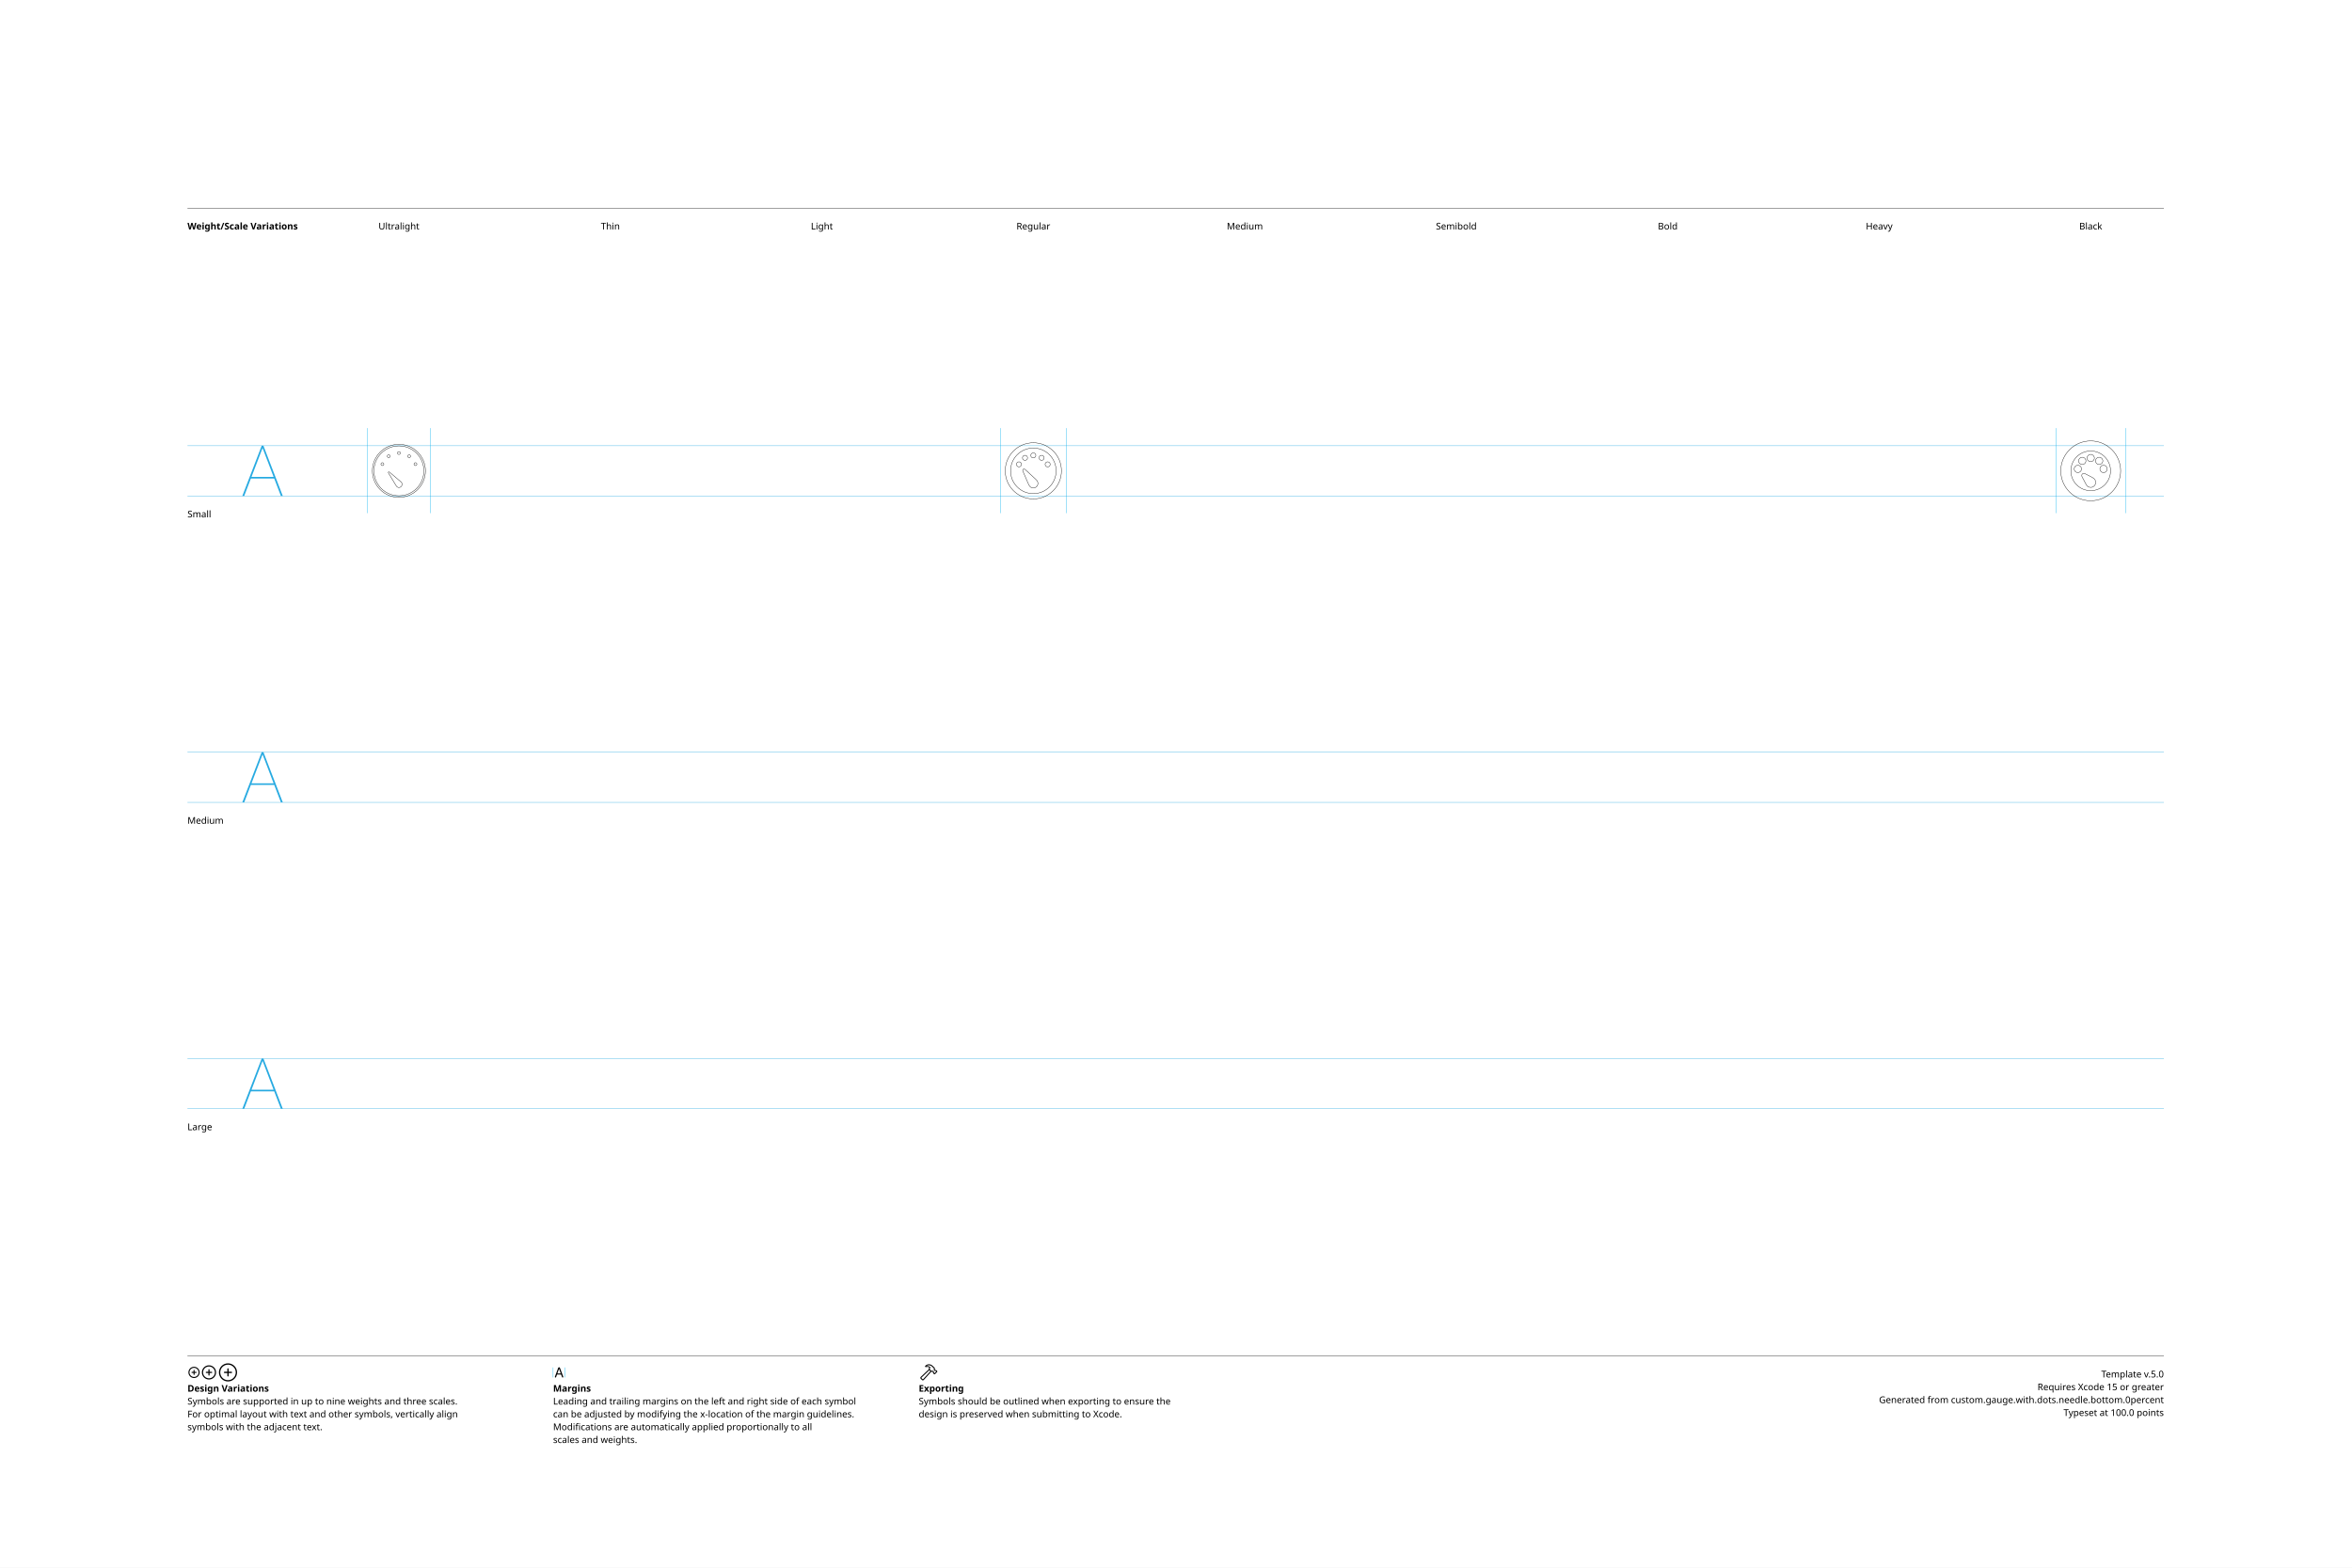
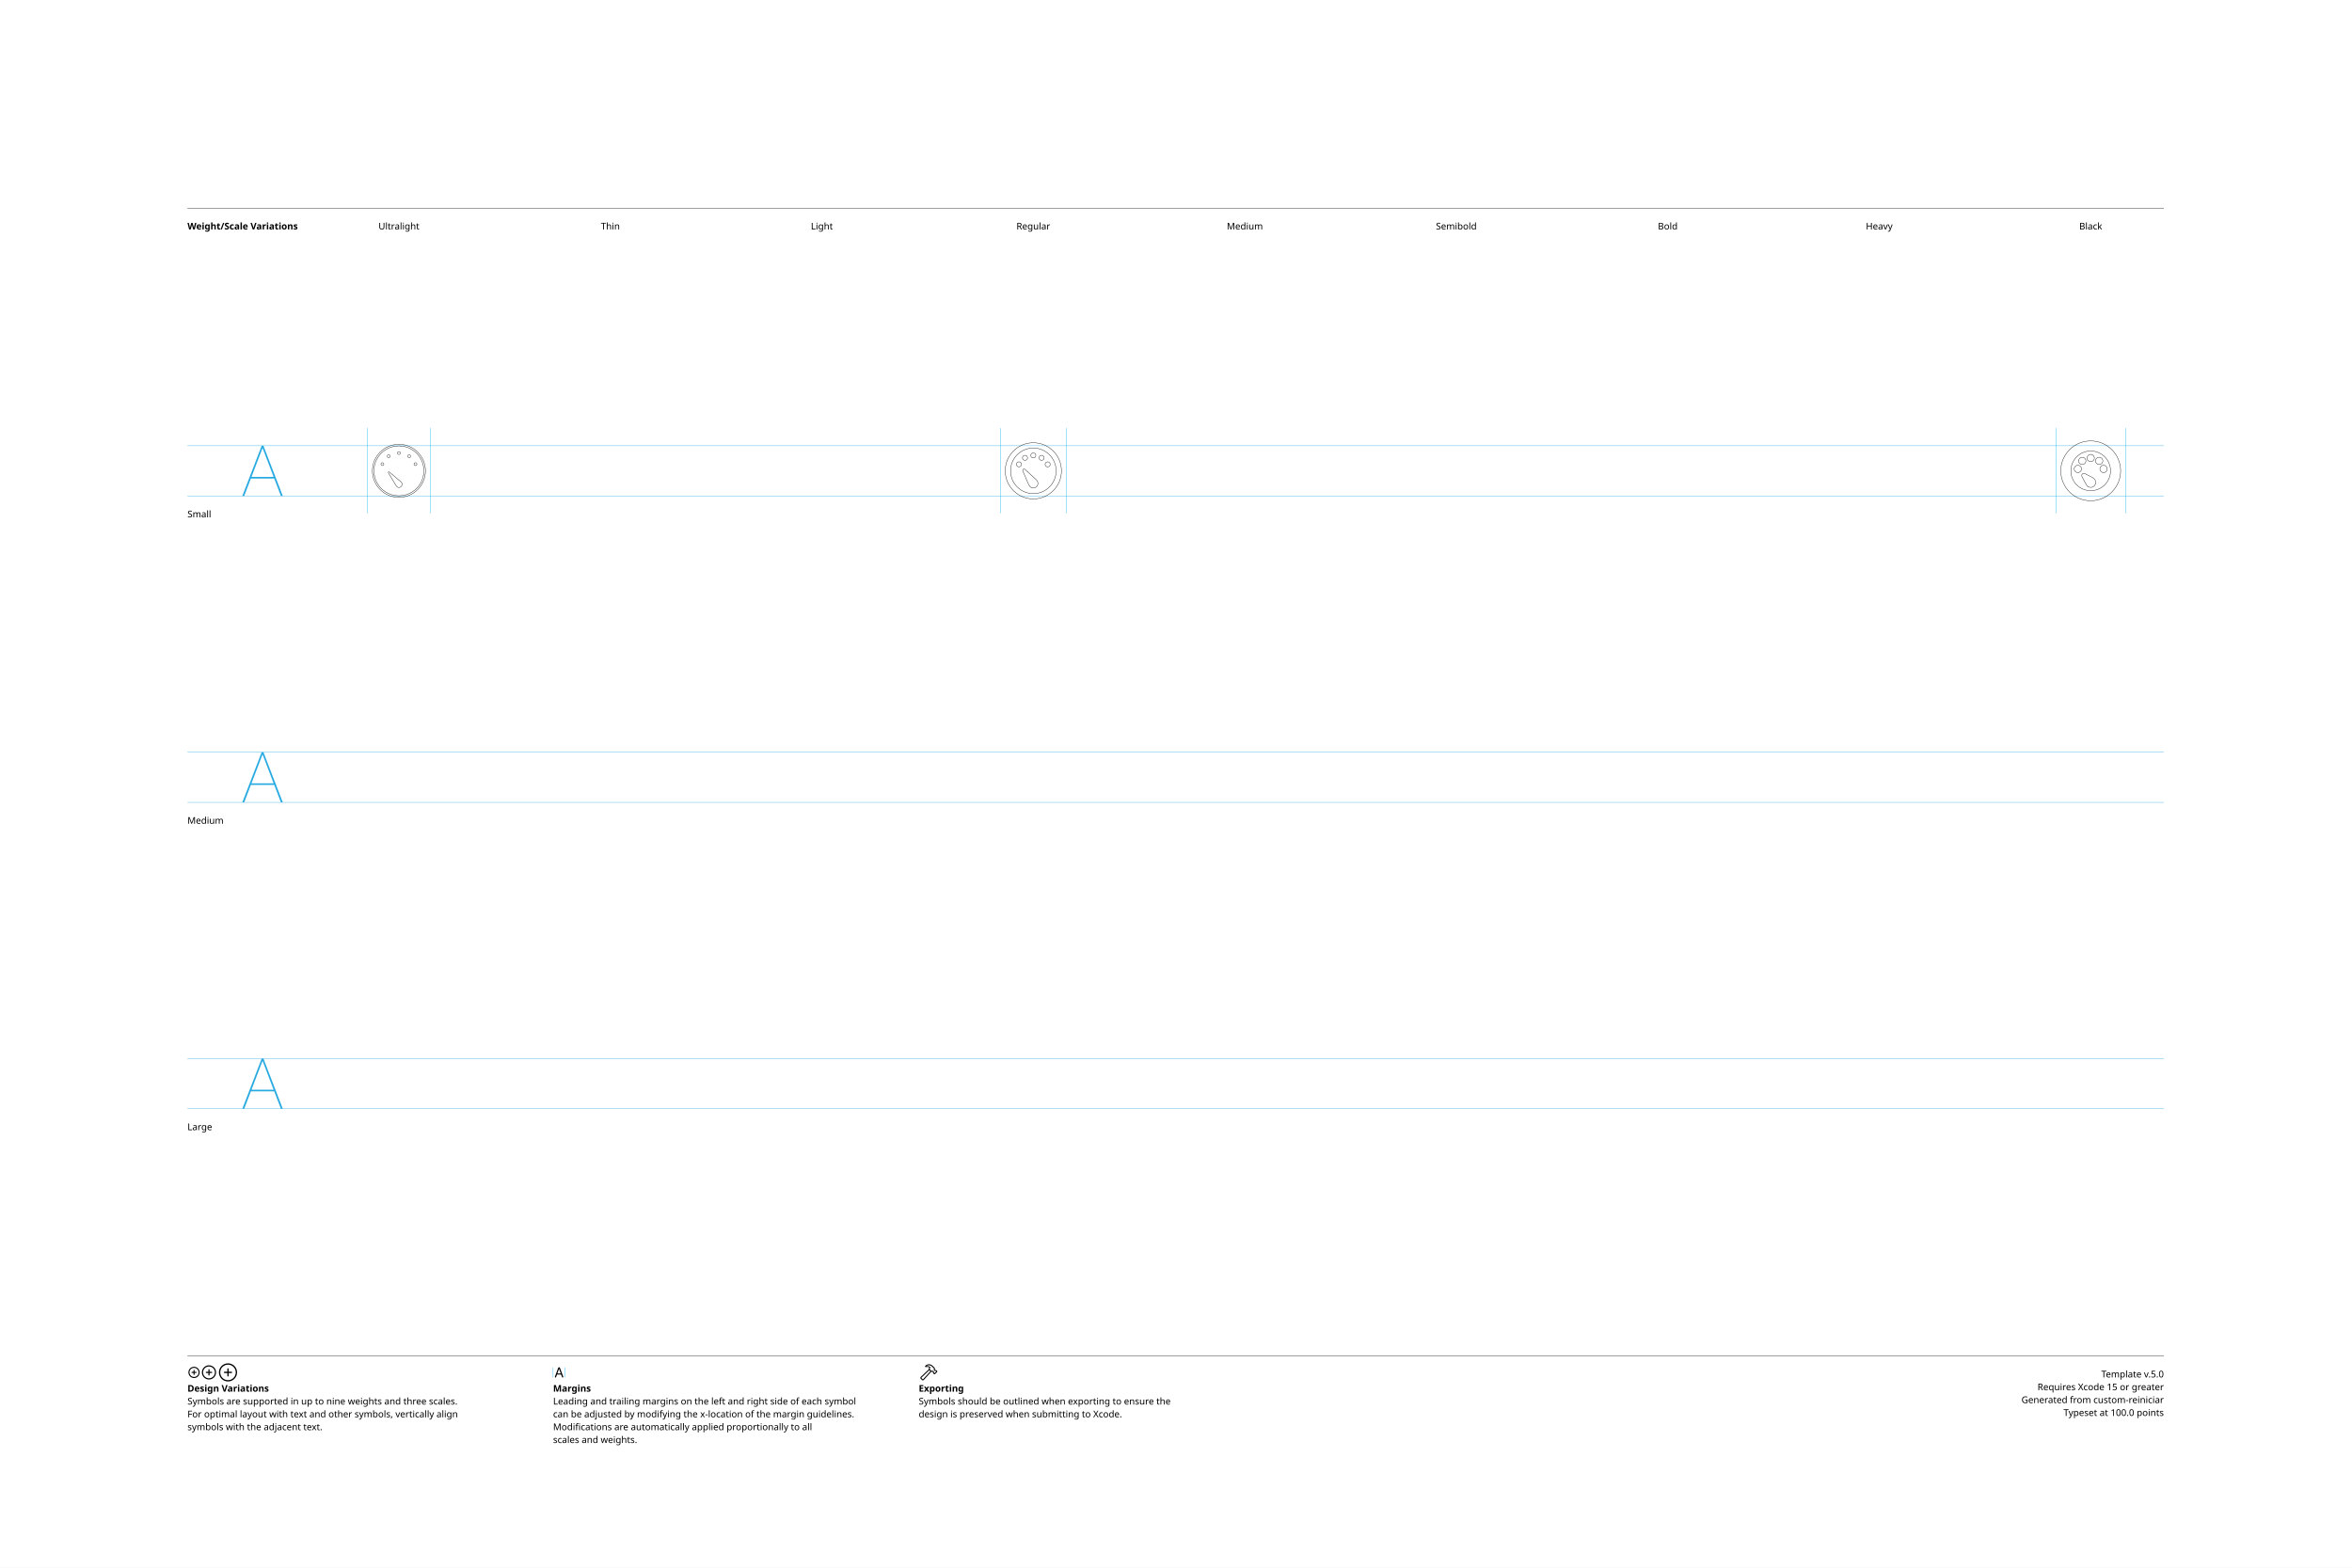
<svg xmlns="http://www.w3.org/2000/svg" version="1.1" viewBox="0 0 3300 2200">
  <style>.monochrome-0 {-sfsymbols-motion-group:2;-sfsymbols-always-pulses:true;-sfsymbols-layer-tags:3e72fb5445ed6e47 gauge.with.dots.needle.bottom.0percent}
.monochrome-1 {-sfsymbols-motion-group:1;-sfsymbols-layer-tags:3e72fb5445ed6e47}
.monochrome-2 {-sfsymbols-motion-group:0;-sfsymbols-layer-tags:3e72fb5445ed6e47 gauge.with.dots.needle.bottom.0percent}

.multicolor-0:tintColor {-sfsymbols-motion-group:2;-sfsymbols-always-pulses:true;-sfsymbols-layer-tags:3e72fb5445ed6e47 gauge.with.dots.needle.bottom.0percent}
.multicolor-1:tintColor {-sfsymbols-motion-group:1;-sfsymbols-layer-tags:3e72fb5445ed6e47}
.multicolor-2:tintColor {-sfsymbols-motion-group:0;-sfsymbols-layer-tags:3e72fb5445ed6e47 gauge.with.dots.needle.bottom.0percent}

- .hierarchical-0:secondary {-sfsymbols-motion-group:2;-sfsymbols-layer-tags:3e72fb5445ed6e47 gauge.with.dots.needle.bottom.0percent}
+ .hierarchical-0:primary {-sfsymbols-motion-group:2;-sfsymbols-layer-tags:3e72fb5445ed6e47 gauge.with.dots.needle.bottom.0percent}
.hierarchical-1:primary {-sfsymbols-motion-group:1;-sfsymbols-layer-tags:3e72fb5445ed6e47}
- .hierarchical-2:primary {-sfsymbols-motion-group:0;-sfsymbols-layer-tags:3e72fb5445ed6e47 gauge.with.dots.needle.bottom.0percent}
+ .hierarchical-2:secondary {-sfsymbols-motion-group:0;-sfsymbols-layer-tags:3e72fb5445ed6e47 gauge.with.dots.needle.bottom.0percent}

.SFSymbolsPreviewWireframe {fill:none;opacity:1.0;stroke:black;stroke-width:0.5}
</style>
  <g id="Notes">
    <rect height="2200" id="artboard" style="fill:white;opacity:1" width="3300" x="0" y="0" />
    <line style="fill:none;stroke:black;opacity:1;stroke-width:0.5;" x1="263" x2="3036" y1="292" y2="292" />
    <text style="stroke:none;fill:black;font-family:sans-serif;font-size:13;font-weight:bold;" transform="matrix(1 0 0 1 263 322)">Weight/Scale Variations</text>
    <text style="stroke:none;fill:black;font-family:sans-serif;font-size:13;text-anchor:middle;" transform="matrix(1 0 0 1 559.711 322)">Ultralight</text>
    <text style="stroke:none;fill:black;font-family:sans-serif;font-size:13;text-anchor:middle;" transform="matrix(1 0 0 1 856.422 322)">Thin</text>
    <text style="stroke:none;fill:black;font-family:sans-serif;font-size:13;text-anchor:middle;" transform="matrix(1 0 0 1 1153.13 322)">Light</text>
    <text style="stroke:none;fill:black;font-family:sans-serif;font-size:13;text-anchor:middle;" transform="matrix(1 0 0 1 1449.84 322)">Regular</text>
    <text style="stroke:none;fill:black;font-family:sans-serif;font-size:13;text-anchor:middle;" transform="matrix(1 0 0 1 1746.56 322)">Medium</text>
    <text style="stroke:none;fill:black;font-family:sans-serif;font-size:13;text-anchor:middle;" transform="matrix(1 0 0 1 2043.27 322)">Semibold</text>
    <text style="stroke:none;fill:black;font-family:sans-serif;font-size:13;text-anchor:middle;" transform="matrix(1 0 0 1 2339.98 322)">Bold</text>
    <text style="stroke:none;fill:black;font-family:sans-serif;font-size:13;text-anchor:middle;" transform="matrix(1 0 0 1 2636.69 322)">Heavy</text>
    <text style="stroke:none;fill:black;font-family:sans-serif;font-size:13;text-anchor:middle;" transform="matrix(1 0 0 1 2933.4 322)">Black</text>
    <line style="fill:none;stroke:black;opacity:1;stroke-width:0.5;" x1="263" x2="3036" y1="1903" y2="1903" />
    <g transform="matrix(0.2 0 0 0.2 263 1933)">
      <path d="m46.24 4.15c21.777 0 39.453-17.627 39.453-39.404s-17.676-39.404-39.453-39.404c-21.729 0-39.404 17.627-39.404 39.404s17.676 39.404 39.404 39.404Zm0-7.422c-17.676 0-31.934-14.307-31.934-31.982s14.258-31.982 31.934-31.982 31.982 14.307 31.982 31.982-14.307 31.982-31.982 31.982Zm-17.969-31.982c0 2.148 1.514 3.613 3.76 3.613h10.498v10.596c0 2.197 1.465 3.711 3.613 3.711 2.246 0 3.711-1.514 3.711-3.711v-10.596h10.596c2.197 0 3.711-1.465 3.711-3.613 0-2.197-1.514-3.711-3.711-3.711h-10.596v-10.547c0-2.246-1.465-3.76-3.711-3.76-2.148 0-3.613 1.514-3.613 3.76v10.547h-10.498c-2.246 0-3.76 1.514-3.76 3.711Z" />
    </g>
    <g transform="matrix(0.2 0 0 0.2 281.506 1933)">
      <path d="m58.545 14.551c27.49 0 49.805-22.314 49.805-49.805s-22.314-49.805-49.805-49.805-49.805 22.314-49.805 49.805 22.314 49.805 49.805 49.805Zm0-8.301c-22.949 0-41.504-18.555-41.504-41.504s18.555-41.504 41.504-41.504 41.504 18.555 41.504 41.504-18.555 41.504-41.504 41.504Zm-22.656-41.504c0 2.393 1.66 4.004 4.15 4.004h14.355v14.404c0 2.441 1.66 4.15 4.053 4.15 2.441 0 4.15-1.66 4.15-4.15v-14.404h14.404c2.441 0 4.15-1.611 4.15-4.004 0-2.441-1.709-4.15-4.15-4.15h-14.404v-14.355c0-2.49-1.709-4.199-4.15-4.199-2.393 0-4.053 1.709-4.053 4.199v14.355h-14.355c-2.49 0-4.15 1.709-4.15 4.15Z" />
    </g>
    <g transform="matrix(0.2 0 0 0.2 304.924 1933)">
      <path d="m74.853 28.32c35.107 0 63.623-28.467 63.623-63.574s-28.516-63.623-63.623-63.623-63.574 28.516-63.574 63.623 28.467 63.574 63.574 63.574Zm0-9.082c-30.127 0-54.492-24.365-54.492-54.492s24.365-54.492 54.492-54.492 54.492 24.365 54.492 54.492-24.365 54.492-54.492 54.492Zm-28.857-54.492c0 2.588 1.855 4.395 4.59 4.395h19.727v19.775c0 2.686 1.855 4.59 4.443 4.59 2.686 0 4.541-1.855 4.541-4.59v-19.775h19.775c2.686 0 4.59-1.807 4.59-4.395 0-2.734-1.855-4.59-4.59-4.59h-19.775v-19.727c0-2.734-1.855-4.639-4.541-4.639-2.588 0-4.443 1.904-4.443 4.639v19.727h-19.727c-2.734 0-4.59 1.855-4.59 4.59Z" />
    </g>
    <text style="stroke:none;fill:black;font-family:sans-serif;font-size:13;font-weight:bold;" transform="matrix(1 0 0 1 263 1953)">Design Variations</text>
    <text style="stroke:none;fill:black;font-family:sans-serif;font-size:13;" transform="matrix(1 0 0 1 263 1971)">Symbols are supported in up to nine weights and three scales.</text>
    <text style="stroke:none;fill:black;font-family:sans-serif;font-size:13;" transform="matrix(1 0 0 1 263 1989)">For optimal layout with text and other symbols, vertically align</text>
    <text style="stroke:none;fill:black;font-family:sans-serif;font-size:13;" transform="matrix(1 0 0 1 263 2007)">symbols with the adjacent text.</text>
    <line style="fill:none;stroke:#00AEEF;stroke-width:0.5;opacity:1.0;" x1="776" x2="776" y1="1919" y2="1933" />
    <g transform="matrix(0.2 0 0 0.2 776 1933)">
      <path d="m16.553 0.781c2.588 0 3.857-0.977 4.785-3.711l6.299-17.236h28.809l6.299 17.236c0.928 2.734 2.197 3.711 4.736 3.711 2.588 0 4.248-1.562 4.248-4.004 0-0.83-0.146-1.611-0.537-2.637l-22.9-60.986c-1.123-2.979-3.125-4.492-6.25-4.492-3.027 0-5.078 1.465-6.152 4.443l-22.9 61.084c-0.391 1.025-0.537 1.807-0.537 2.637 0 2.441 1.562 3.955 4.102 3.955Zm13.477-28.369 11.865-32.861h0.244l11.865 32.861Z" />
    </g>
    <line style="fill:none;stroke:#00AEEF;stroke-width:0.5;opacity:1.0;" x1="792.836" x2="792.836" y1="1919" y2="1933" />
    <text style="stroke:none;fill:black;font-family:sans-serif;font-size:13;font-weight:bold;" transform="matrix(1 0 0 1 776 1953)">Margins</text>
    <text style="stroke:none;fill:black;font-family:sans-serif;font-size:13;" transform="matrix(1 0 0 1 776 1971)">Leading and trailing margins on the left and right side of each symbol</text>
    <text style="stroke:none;fill:black;font-family:sans-serif;font-size:13;" transform="matrix(1 0 0 1 776 1989)">can be adjusted by modifying the x-location of the margin guidelines.</text>
    <text style="stroke:none;fill:black;font-family:sans-serif;font-size:13;" transform="matrix(1 0 0 1 776 2007)">Modifications are automatically applied proportionally to all</text>
    <text style="stroke:none;fill:black;font-family:sans-serif;font-size:13;" transform="matrix(1 0 0 1 776 2025)">scales and weights.</text>
    <g transform="matrix(0.2 0 0 0.2 1289 1933)">
      <path d="m14.209 9.326 8.496 8.545c4.297 4.346 9.229 4.053 13.867-1.074l53.467-58.935-4.834-4.883-53.076 58.398c-1.758 2.002-3.418 2.49-5.762 0.146l-5.859-5.811c-2.344-2.295-1.807-4.004 0.195-5.811l57.373-54.004-4.883-4.834-57.959 54.443c-4.932 4.59-5.322 9.473-1.025 13.818Zm32.08-90.967c-2.1 2.051-2.246 4.932-1.074 6.885 1.172 1.807 3.467 2.979 6.689 2.148 7.324-1.709 14.941-2.002 22.07 2.686l-2.93 7.275c-1.709 4.15-0.83 7.08 1.855 9.814l11.475 11.572c2.441 2.441 4.492 2.539 7.324 2.051l5.322-0.977 3.32 3.369-0.195 2.783c-0.195 2.49 0.439 4.395 2.881 6.787l3.809 3.711c2.393 2.393 5.469 2.539 7.812 0.195l14.551-14.6c2.344-2.344 2.246-5.322-0.146-7.715l-3.857-3.809c-2.393-2.393-4.248-3.174-6.641-2.979l-2.881 0.244-3.223-3.174 1.221-5.615c0.635-2.832-0.146-5.029-3.076-7.959l-10.986-10.938c-16.699-16.602-38.867-16.211-53.32-1.758Zm7.471 1.855c12.158-8.887 28.613-7.373 39.746 3.76l12.158 12.06c1.172 1.172 1.367 2.1 1.025 3.809l-1.611 7.422 7.52 7.422 4.932-0.293c1.27-0.049 1.66 0.049 2.637 1.025l2.881 2.881-12.207 12.207-2.881-2.881c-0.977-0.977-1.123-1.367-1.074-2.686l0.342-4.883-7.471-7.422-7.617 1.27c-1.611 0.342-2.344 0.195-3.564-0.977l-10.01-10.01c-1.27-1.172-1.416-2.002-0.635-3.857l4.395-10.449c-7.812-7.275-17.969-10.4-28.125-7.422-0.781 0.195-1.074-0.439-0.439-0.977Z" />
    </g>
    <text style="stroke:none;fill:black;font-family:sans-serif;font-size:13;font-weight:bold;" transform="matrix(1 0 0 1 1289 1953)">Exporting</text>
    <text style="stroke:none;fill:black;font-family:sans-serif;font-size:13;" transform="matrix(1 0 0 1 1289 1971)">Symbols should be outlined when exporting to ensure the</text>
    <text style="stroke:none;fill:black;font-family:sans-serif;font-size:13;" transform="matrix(1 0 0 1 1289 1989)">design is preserved when submitting to Xcode.</text>
    <text id="template-version" style="stroke:none;fill:black;font-family:sans-serif;font-size:13;text-anchor:end;" transform="matrix(1 0 0 1 3036 1933)">Template v.5.0</text>
    <text style="stroke:none;fill:black;font-family:sans-serif;font-size:13;text-anchor:end;" transform="matrix(1 0 0 1 3036 1951)">Requires Xcode 15 or greater</text>
-     <text id="descriptive-name" style="stroke:none;fill:black;font-family:sans-serif;font-size:13;text-anchor:end;" transform="matrix(1 0 0 1 3036 1969)">Generated from custom.gauge.with.dots.needle.bottom.0percent</text>
+     <text id="descriptive-name" style="stroke:none;fill:black;font-family:sans-serif;font-size:13;text-anchor:end;" transform="matrix(1 0 0 1 3036 1969)">Generated from custom-reiniciar</text>
    <text style="stroke:none;fill:black;font-family:sans-serif;font-size:13;text-anchor:end;" transform="matrix(1 0 0 1 3036 1987)">Typeset at 100.0 points</text>
    <text style="stroke:none;fill:black;font-family:sans-serif;font-size:13;" transform="matrix(1 0 0 1 263 726)">Small</text>
    <text style="stroke:none;fill:black;font-family:sans-serif;font-size:13;" transform="matrix(1 0 0 1 263 1156)">Medium</text>
    <text style="stroke:none;fill:black;font-family:sans-serif;font-size:13;" transform="matrix(1 0 0 1 263 1586)">Large</text>
  </g>
  <g id="Guides">
    <g id="H-reference" style="fill:#27AAE1;stroke:none;" transform="matrix(1 0 0 1 339 696)">
      <path d="M0.994 0L3.638 0L29.328-67.132L30.03-67.132L30.03-70.459L28.123-70.459ZM11.688-24.48L46.981-24.48L46.231-26.729L12.438-26.729ZM55.12 0L57.764 0L30.638-70.459L29.433-70.459L29.433-67.132Z" />
    </g>
    <line id="Baseline-S" style="fill:none;stroke:#27AAE1;opacity:1;stroke-width:0.5;" x1="263" x2="3036" y1="696" y2="696" />
    <line id="Capline-S" style="fill:none;stroke:#27AAE1;opacity:1;stroke-width:0.5;" x1="263" x2="3036" y1="625.541" y2="625.541" />
    <g id="H-reference" style="fill:#27AAE1;stroke:none;" transform="matrix(1 0 0 1 339 1126)">
      <path d="M0.994 0L3.638 0L29.328-67.132L30.03-67.132L30.03-70.459L28.123-70.459ZM11.688-24.48L46.981-24.48L46.231-26.729L12.438-26.729ZM55.12 0L57.764 0L30.638-70.459L29.433-70.459L29.433-67.132Z" />
    </g>
    <line id="Baseline-M" style="fill:none;stroke:#27AAE1;opacity:1;stroke-width:0.5;" x1="263" x2="3036" y1="1126" y2="1126" />
    <line id="Capline-M" style="fill:none;stroke:#27AAE1;opacity:1;stroke-width:0.5;" x1="263" x2="3036" y1="1055.54" y2="1055.54" />
    <g id="H-reference" style="fill:#27AAE1;stroke:none;" transform="matrix(1 0 0 1 339 1556)">
      <path d="M0.994 0L3.638 0L29.328-67.132L30.03-67.132L30.03-70.459L28.123-70.459ZM11.688-24.48L46.981-24.48L46.231-26.729L12.438-26.729ZM55.12 0L57.764 0L30.638-70.459L29.433-70.459L29.433-67.132Z" />
    </g>
    <line id="Baseline-L" style="fill:none;stroke:#27AAE1;opacity:1;stroke-width:0.5;" x1="263" x2="3036" y1="1556" y2="1556" />
    <line id="Capline-L" style="fill:none;stroke:#27AAE1;opacity:1;stroke-width:0.5;" x1="263" x2="3036" y1="1485.54" y2="1485.54" />
    <line id="right-margin-Black-S" style="fill:none;stroke:#00AEEF;stroke-width:0.5;opacity:1.0;" x1="2982.23" x2="2982.23" y1="600.785" y2="720.121" />
    <line id="left-margin-Black-S" style="fill:none;stroke:#00AEEF;stroke-width:0.5;opacity:1.0;" x1="2884.57" x2="2884.57" y1="600.785" y2="720.121" />
    <line id="right-margin-Regular-S" style="fill:none;stroke:#00AEEF;stroke-width:0.5;opacity:1.0;" x1="1496.11" x2="1496.11" y1="600.785" y2="720.121" />
    <line id="left-margin-Regular-S" style="fill:none;stroke:#00AEEF;stroke-width:0.5;opacity:1.0;" x1="1403.58" x2="1403.58" y1="600.785" y2="720.121" />
    <line id="right-margin-Ultralight-S" style="fill:none;stroke:#00AEEF;stroke-width:0.5;opacity:1.0;" x1="603.773" x2="603.773" y1="600.785" y2="720.121" />
    <line id="left-margin-Ultralight-S" style="fill:none;stroke:#00AEEF;stroke-width:0.5;opacity:1.0;" x1="515.649" x2="515.649" y1="600.785" y2="720.121" />
  </g>
  <g id="Symbols">
    <g id="Black-S" transform="matrix(1 0 0 1 2884.57 696)">
-       <path class="monochrome-0 multicolor-0:tintColor hierarchical-0:secondary SFSymbolsPreviewWireframe" d="M30.811-32.812C33.643-32.812 35.938-35.107 35.938-37.94C35.938-40.772 33.643-43.066 30.811-43.066C27.979-43.066 25.684-40.772 25.684-37.94C25.684-35.107 27.979-32.812 30.811-32.812ZM36.963-44.092C39.795-44.092 42.09-46.387 42.09-49.219C42.09-52.051 39.795-54.346 36.963-54.346C34.131-54.346 31.836-52.051 31.836-49.219C31.836-46.387 34.131-44.092 36.963-44.092ZM48.828-48.096C51.66-48.096 53.955-50.391 53.955-53.223C53.955-56.055 51.66-58.35 48.828-58.35C45.996-58.35 43.701-56.055 43.701-53.223C43.701-50.391 45.996-48.096 48.828-48.096ZM60.693-44.092C63.525-44.092 65.82-46.387 65.82-49.219C65.82-52.051 63.525-54.346 60.693-54.346C57.861-54.346 55.566-52.051 55.566-49.219C55.566-46.387 57.861-44.092 60.693-44.092ZM66.846-32.812C69.678-32.812 71.973-35.107 71.973-37.94C71.973-40.772 69.678-43.066 66.846-43.066C64.014-43.066 61.719-40.772 61.719-37.94C61.719-35.107 64.014-32.812 66.846-32.812Z" />
+       <path class="monochrome-0 multicolor-0:tintColor hierarchical-0:primary SFSymbolsPreviewWireframe" d="M30.811-32.812C33.643-32.812 35.938-35.107 35.938-37.94C35.938-40.772 33.643-43.066 30.811-43.066C27.979-43.066 25.684-40.772 25.684-37.94C25.684-35.107 27.979-32.812 30.811-32.812ZM36.963-44.092C39.795-44.092 42.09-46.387 42.09-49.219C42.09-52.051 39.795-54.346 36.963-54.346C34.131-54.346 31.836-52.051 31.836-49.219C31.836-46.387 34.131-44.092 36.963-44.092ZM48.828-48.096C51.66-48.096 53.955-50.391 53.955-53.223C53.955-56.055 51.66-58.35 48.828-58.35C45.996-58.35 43.701-56.055 43.701-53.223C43.701-50.391 45.996-48.096 48.828-48.096ZM60.693-44.092C63.525-44.092 65.82-46.387 65.82-49.219C65.82-52.051 63.525-54.346 60.693-54.346C57.861-54.346 55.566-52.051 55.566-49.219C55.566-46.387 57.861-44.092 60.693-44.092ZM66.846-32.812C69.678-32.812 71.973-35.107 71.973-37.94C71.973-40.772 69.678-43.066 66.846-43.066C64.014-43.066 61.719-40.772 61.719-37.94C61.719-35.107 64.014-32.812 66.846-32.812Z" />
      <path class="monochrome-1 multicolor-1:tintColor hierarchical-1:primary SFSymbolsPreviewWireframe" d="M48.828-12.06C52.734-12.06 55.81-15.185 55.81-19.043C55.81-21.924 54.541-24.17 50.928-26.074L41.309-31.055C39.6-31.982 38.184-31.885 37.109-30.811C36.035-29.736 35.938-28.32 36.865-26.611L41.895-17.041C43.555-13.916 45.117-12.06 48.828-12.06Z" />
-       <path class="monochrome-2 multicolor-2:tintColor hierarchical-2:primary SFSymbolsPreviewWireframe" d="M48.828 6.738C72.022 6.738 90.82-12.06 90.82-35.254C90.82-58.447 72.022-77.246 48.828-77.246C25.635-77.246 6.836-58.447 6.836-35.254C6.836-12.06 25.635 6.738 48.828 6.738ZM48.828-7.422C33.447-7.422 20.996-19.873 20.996-35.254C20.996-50.635 33.447-63.086 48.828-63.086C64.209-63.086 76.66-50.635 76.66-35.254C76.66-19.873 64.209-7.422 48.828-7.422Z" />
+       <path class="monochrome-2 multicolor-2:tintColor hierarchical-2:secondary SFSymbolsPreviewWireframe" d="M48.828 6.738C72.022 6.738 90.82-12.06 90.82-35.254C90.82-58.447 72.022-77.246 48.828-77.246C25.635-77.246 6.836-58.447 6.836-35.254C6.836-12.06 25.635 6.738 48.828 6.738ZM48.828-7.422C33.447-7.422 20.996-19.873 20.996-35.254C20.996-50.635 33.447-63.086 48.828-63.086C64.209-63.086 76.66-50.635 76.66-35.254C76.66-19.873 64.209-7.422 48.828-7.422Z" />
    </g>
    <g id="Regular-S" transform="matrix(1 0 0 1 1403.58 696)">
-       <path class="monochrome-0 multicolor-0:tintColor hierarchical-0:secondary SFSymbolsPreviewWireframe" d="M26.074-40.82C28.027-40.82 29.639-42.432 29.639-44.385C29.639-46.338 28.027-47.949 26.074-47.949C24.121-47.949 22.51-46.338 22.51-44.385C22.51-42.432 24.121-40.82 26.074-40.82ZM34.57-49.951C36.523-49.951 38.135-51.562 38.135-53.516C38.135-55.469 36.523-57.08 34.57-57.08C32.617-57.08 31.006-55.469 31.006-53.516C31.006-51.562 32.617-49.951 34.57-49.951ZM46.191-53.369C48.145-53.369 49.805-54.98 49.805-56.934C49.805-58.887 48.145-60.498 46.191-60.498C44.238-60.498 42.627-58.887 42.627-56.934C42.627-54.98 44.238-53.369 46.191-53.369ZM57.861-49.951C59.815-49.951 61.426-51.562 61.426-53.516C61.426-55.469 59.815-57.08 57.861-57.08C55.908-57.08 54.248-55.469 54.248-53.516C54.248-51.562 55.908-49.951 57.861-49.951ZM66.357-40.82C68.311-40.82 69.922-42.432 69.922-44.385C69.922-46.338 68.311-47.949 66.357-47.949C64.404-47.949 62.793-46.338 62.793-44.385C62.793-42.432 64.404-40.82 66.357-40.82Z" />
+       <path class="monochrome-0 multicolor-0:tintColor hierarchical-0:primary SFSymbolsPreviewWireframe" d="M26.074-40.82C28.027-40.82 29.639-42.432 29.639-44.385C29.639-46.338 28.027-47.949 26.074-47.949C24.121-47.949 22.51-46.338 22.51-44.385C22.51-42.432 24.121-40.82 26.074-40.82ZM34.57-49.951C36.523-49.951 38.135-51.562 38.135-53.516C38.135-55.469 36.523-57.08 34.57-57.08C32.617-57.08 31.006-55.469 31.006-53.516C31.006-51.562 32.617-49.951 34.57-49.951ZM46.191-53.369C48.145-53.369 49.805-54.98 49.805-56.934C49.805-58.887 48.145-60.498 46.191-60.498C44.238-60.498 42.627-58.887 42.627-56.934C42.627-54.98 44.238-53.369 46.191-53.369ZM57.861-49.951C59.815-49.951 61.426-51.562 61.426-53.516C61.426-55.469 59.815-57.08 57.861-57.08C55.908-57.08 54.248-55.469 54.248-53.516C54.248-51.562 55.908-49.951 57.861-49.951ZM66.357-40.82C68.311-40.82 69.922-42.432 69.922-44.385C69.922-46.338 68.311-47.949 66.357-47.949C64.404-47.949 62.793-46.338 62.793-44.385C62.793-42.432 64.404-40.82 66.357-40.82Z" />
      <path class="monochrome-1 multicolor-1:tintColor hierarchical-1:primary SFSymbolsPreviewWireframe" d="M46.191-11.23C49.805-11.23 52.685-14.111 52.685-17.529C52.685-19.873 51.855-21.387 49.463-23.584L34.766-37.109C33.887-37.94 32.861-37.94 32.129-37.5C31.396-37.012 31.055-35.986 31.543-34.863L39.453-16.602C40.772-13.574 42.627-11.23 46.191-11.23Z" />
-       <path class="monochrome-2 multicolor-2:tintColor hierarchical-2:primary SFSymbolsPreviewWireframe" d="M46.24 4.15C68.018 4.15 85.693-13.477 85.693-35.254C85.693-57.031 68.018-74.658 46.24-74.658C24.512-74.658 6.836-57.031 6.836-35.254C6.836-13.477 24.512 4.15 46.24 4.15ZM46.24-3.271C28.564-3.271 14.307-17.578 14.307-35.254C14.307-52.93 28.564-67.236 46.24-67.236C63.916-67.236 78.223-52.93 78.223-35.254C78.223-17.578 63.916-3.271 46.24-3.271Z" />
+       <path class="monochrome-2 multicolor-2:tintColor hierarchical-2:secondary SFSymbolsPreviewWireframe" d="M46.24 4.15C68.018 4.15 85.693-13.477 85.693-35.254C85.693-57.031 68.018-74.658 46.24-74.658C24.512-74.658 6.836-57.031 6.836-35.254C6.836-13.477 24.512 4.15 46.24 4.15ZM46.24-3.271C28.564-3.271 14.307-17.578 14.307-35.254C14.307-52.93 28.564-67.236 46.24-67.236C63.916-67.236 78.223-52.93 78.223-35.254C78.223-17.578 63.916-3.271 46.24-3.271Z" />
    </g>
    <g id="Ultralight-S" transform="matrix(1 0 0 1 515.649 696)">
-       <path class="monochrome-0 multicolor-0:tintColor hierarchical-0:secondary SFSymbolsPreviewWireframe" d="M20.898-42.637C21.988-42.637 22.918-43.567 22.918-44.657C22.918-45.793 21.988-46.678 20.898-46.678C19.762-46.678 18.832-45.793 18.832-44.657C18.832-43.567 19.762-42.637 20.898-42.637ZM29.757-53.766C30.847-53.766 31.777-54.65 31.777-55.786C31.777-56.922 30.847-57.807 29.757-57.807C28.621-57.807 27.691-56.922 27.691-55.786C27.691-54.65 28.621-53.766 29.757-53.766ZM44.057-58.228C45.193-58.228 46.081-59.158 46.081-60.294C46.081-61.384 45.193-62.314 44.057-62.314C42.921-62.314 42.037-61.384 42.037-60.294C42.037-59.158 42.921-58.228 44.057-58.228ZM58.361-53.766C59.497-53.766 60.427-54.65 60.427-55.786C60.427-56.922 59.497-57.807 58.361-57.807C57.27-57.807 56.337-56.922 56.337-55.786C56.337-54.65 57.27-53.766 58.361-53.766ZM67.22-42.637C68.356-42.637 69.286-43.567 69.286-44.657C69.286-45.793 68.356-46.678 67.22-46.678C66.13-46.678 65.2-45.793 65.2-44.657C65.2-43.567 66.13-42.637 67.22-42.637Z" />
+       <path class="monochrome-0 multicolor-0:tintColor hierarchical-0:primary SFSymbolsPreviewWireframe" d="M20.898-42.637C21.988-42.637 22.918-43.567 22.918-44.657C22.918-45.793 21.988-46.678 20.898-46.678C19.762-46.678 18.832-45.793 18.832-44.657C18.832-43.567 19.762-42.637 20.898-42.637ZM29.757-53.766C30.847-53.766 31.777-54.65 31.777-55.786C31.777-56.922 30.847-57.807 29.757-57.807C28.621-57.807 27.691-56.922 27.691-55.786C27.691-54.65 28.621-53.766 29.757-53.766ZM44.057-58.228C45.193-58.228 46.081-59.158 46.081-60.294C46.081-61.384 45.193-62.314 44.057-62.314C42.921-62.314 42.037-61.384 42.037-60.294C42.037-59.158 42.921-58.228 44.057-58.228ZM58.361-53.766C59.497-53.766 60.427-54.65 60.427-55.786C60.427-56.922 59.497-57.807 58.361-57.807C57.27-57.807 56.337-56.922 56.337-55.786C56.337-54.65 57.27-53.766 58.361-53.766ZM67.22-42.637C68.356-42.637 69.286-43.567 69.286-44.657C69.286-45.793 68.356-46.678 67.22-46.678C66.13-46.678 65.2-45.793 65.2-44.657C65.2-43.567 66.13-42.637 67.22-42.637Z" />
      <path class="monochrome-1 multicolor-1:tintColor hierarchical-1:primary SFSymbolsPreviewWireframe" d="M44.103-11.866C46.535-11.866 48.508-13.839 48.508-16.258C48.508-17.83 47.996-18.889 46.874-19.815L30.724-33.522C30.39-33.807 29.955-34.034 29.495-33.731C29.035-33.424 28.966-32.944 29.227-32.502L39.816-14.921C40.862-13.165 41.946-11.866 44.103-11.866Z" />
-       <path class="monochrome-2 multicolor-2:tintColor hierarchical-2:primary SFSymbolsPreviewWireframe" d="M44.061 1.971C64.612 1.971 81.289-14.703 81.289-35.254C81.289-55.805 64.612-72.478 44.061-72.478C23.513-72.478 6.836-55.805 6.836-35.254C6.836-14.703 23.513 1.971 44.061 1.971ZM44.061-0.274C24.705-0.274 9.039-15.898 9.039-35.254C9.039-54.61 24.705-70.233 44.061-70.233C63.416-70.233 79.04-54.61 79.04-35.254C79.04-15.898 63.416-0.274 44.061-0.274Z" />
+       <path class="monochrome-2 multicolor-2:tintColor hierarchical-2:secondary SFSymbolsPreviewWireframe" d="M44.061 1.971C64.612 1.971 81.289-14.703 81.289-35.254C81.289-55.805 64.612-72.478 44.061-72.478C23.513-72.478 6.836-55.805 6.836-35.254C6.836-14.703 23.513 1.971 44.061 1.971ZM44.061-0.274C24.705-0.274 9.039-15.898 9.039-35.254C9.039-54.61 24.705-70.233 44.061-70.233C63.416-70.233 79.04-54.61 79.04-35.254C79.04-15.898 63.416-0.274 44.061-0.274Z" />
    </g>
  </g>
</svg>
